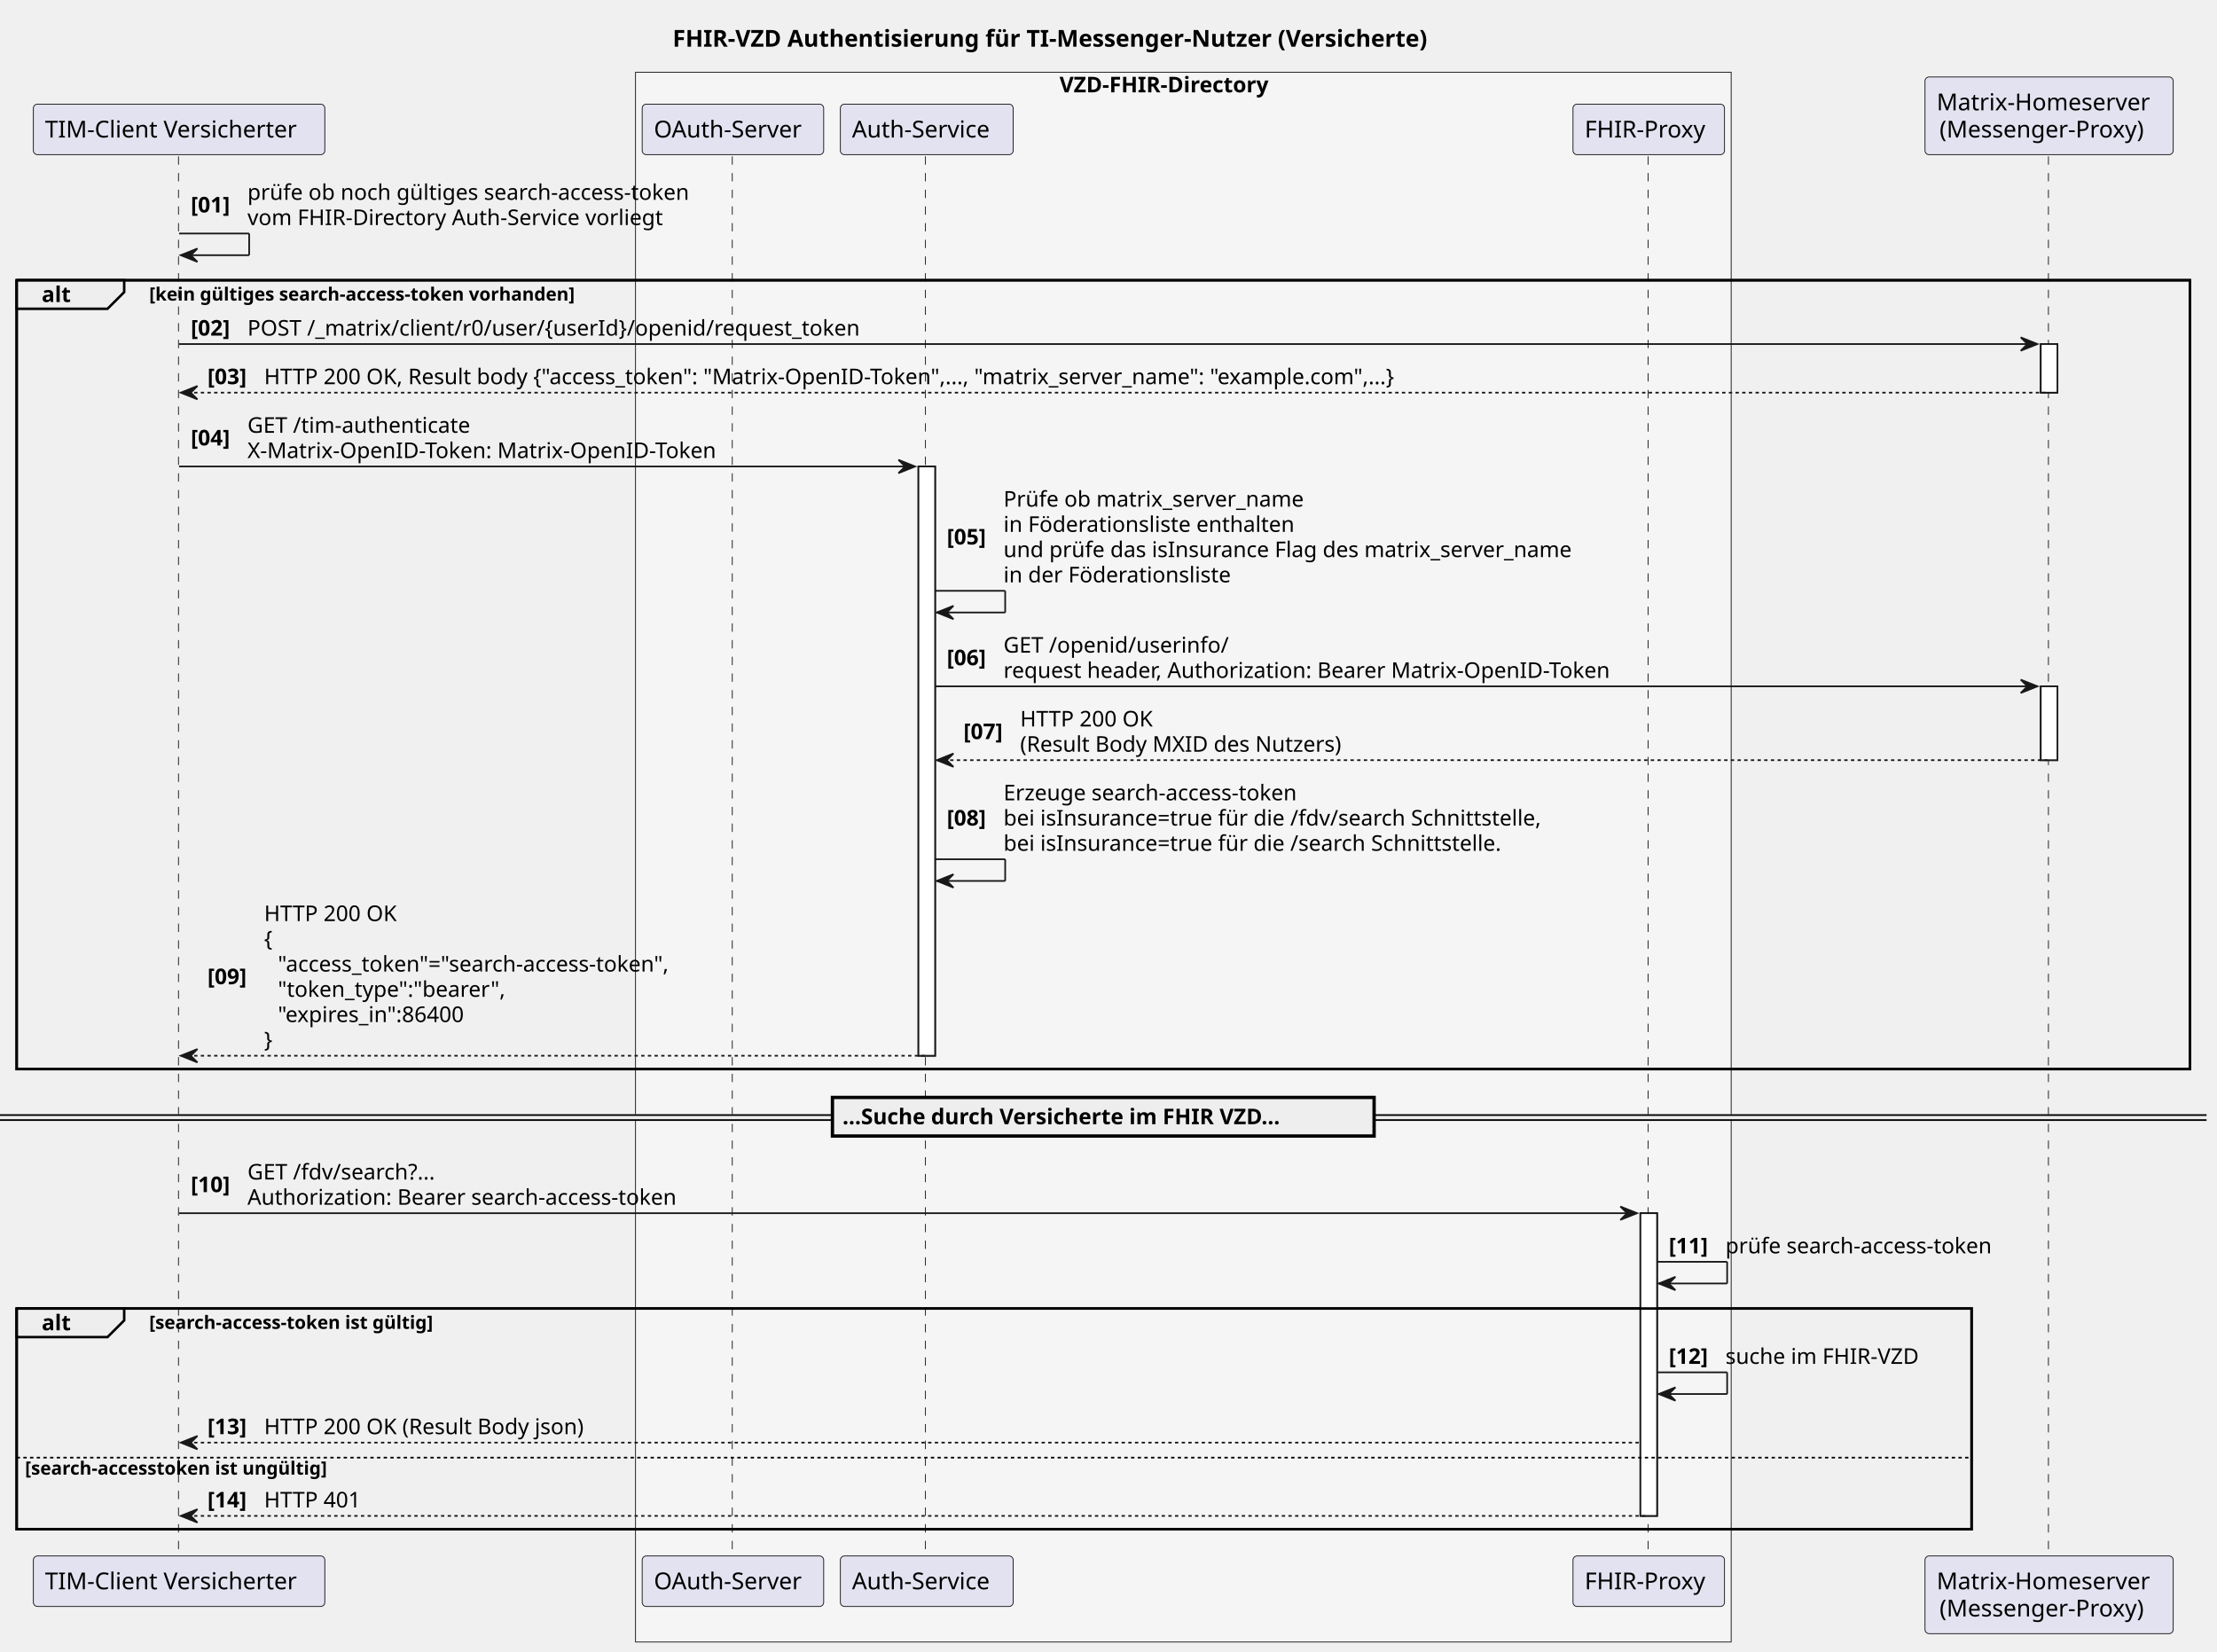
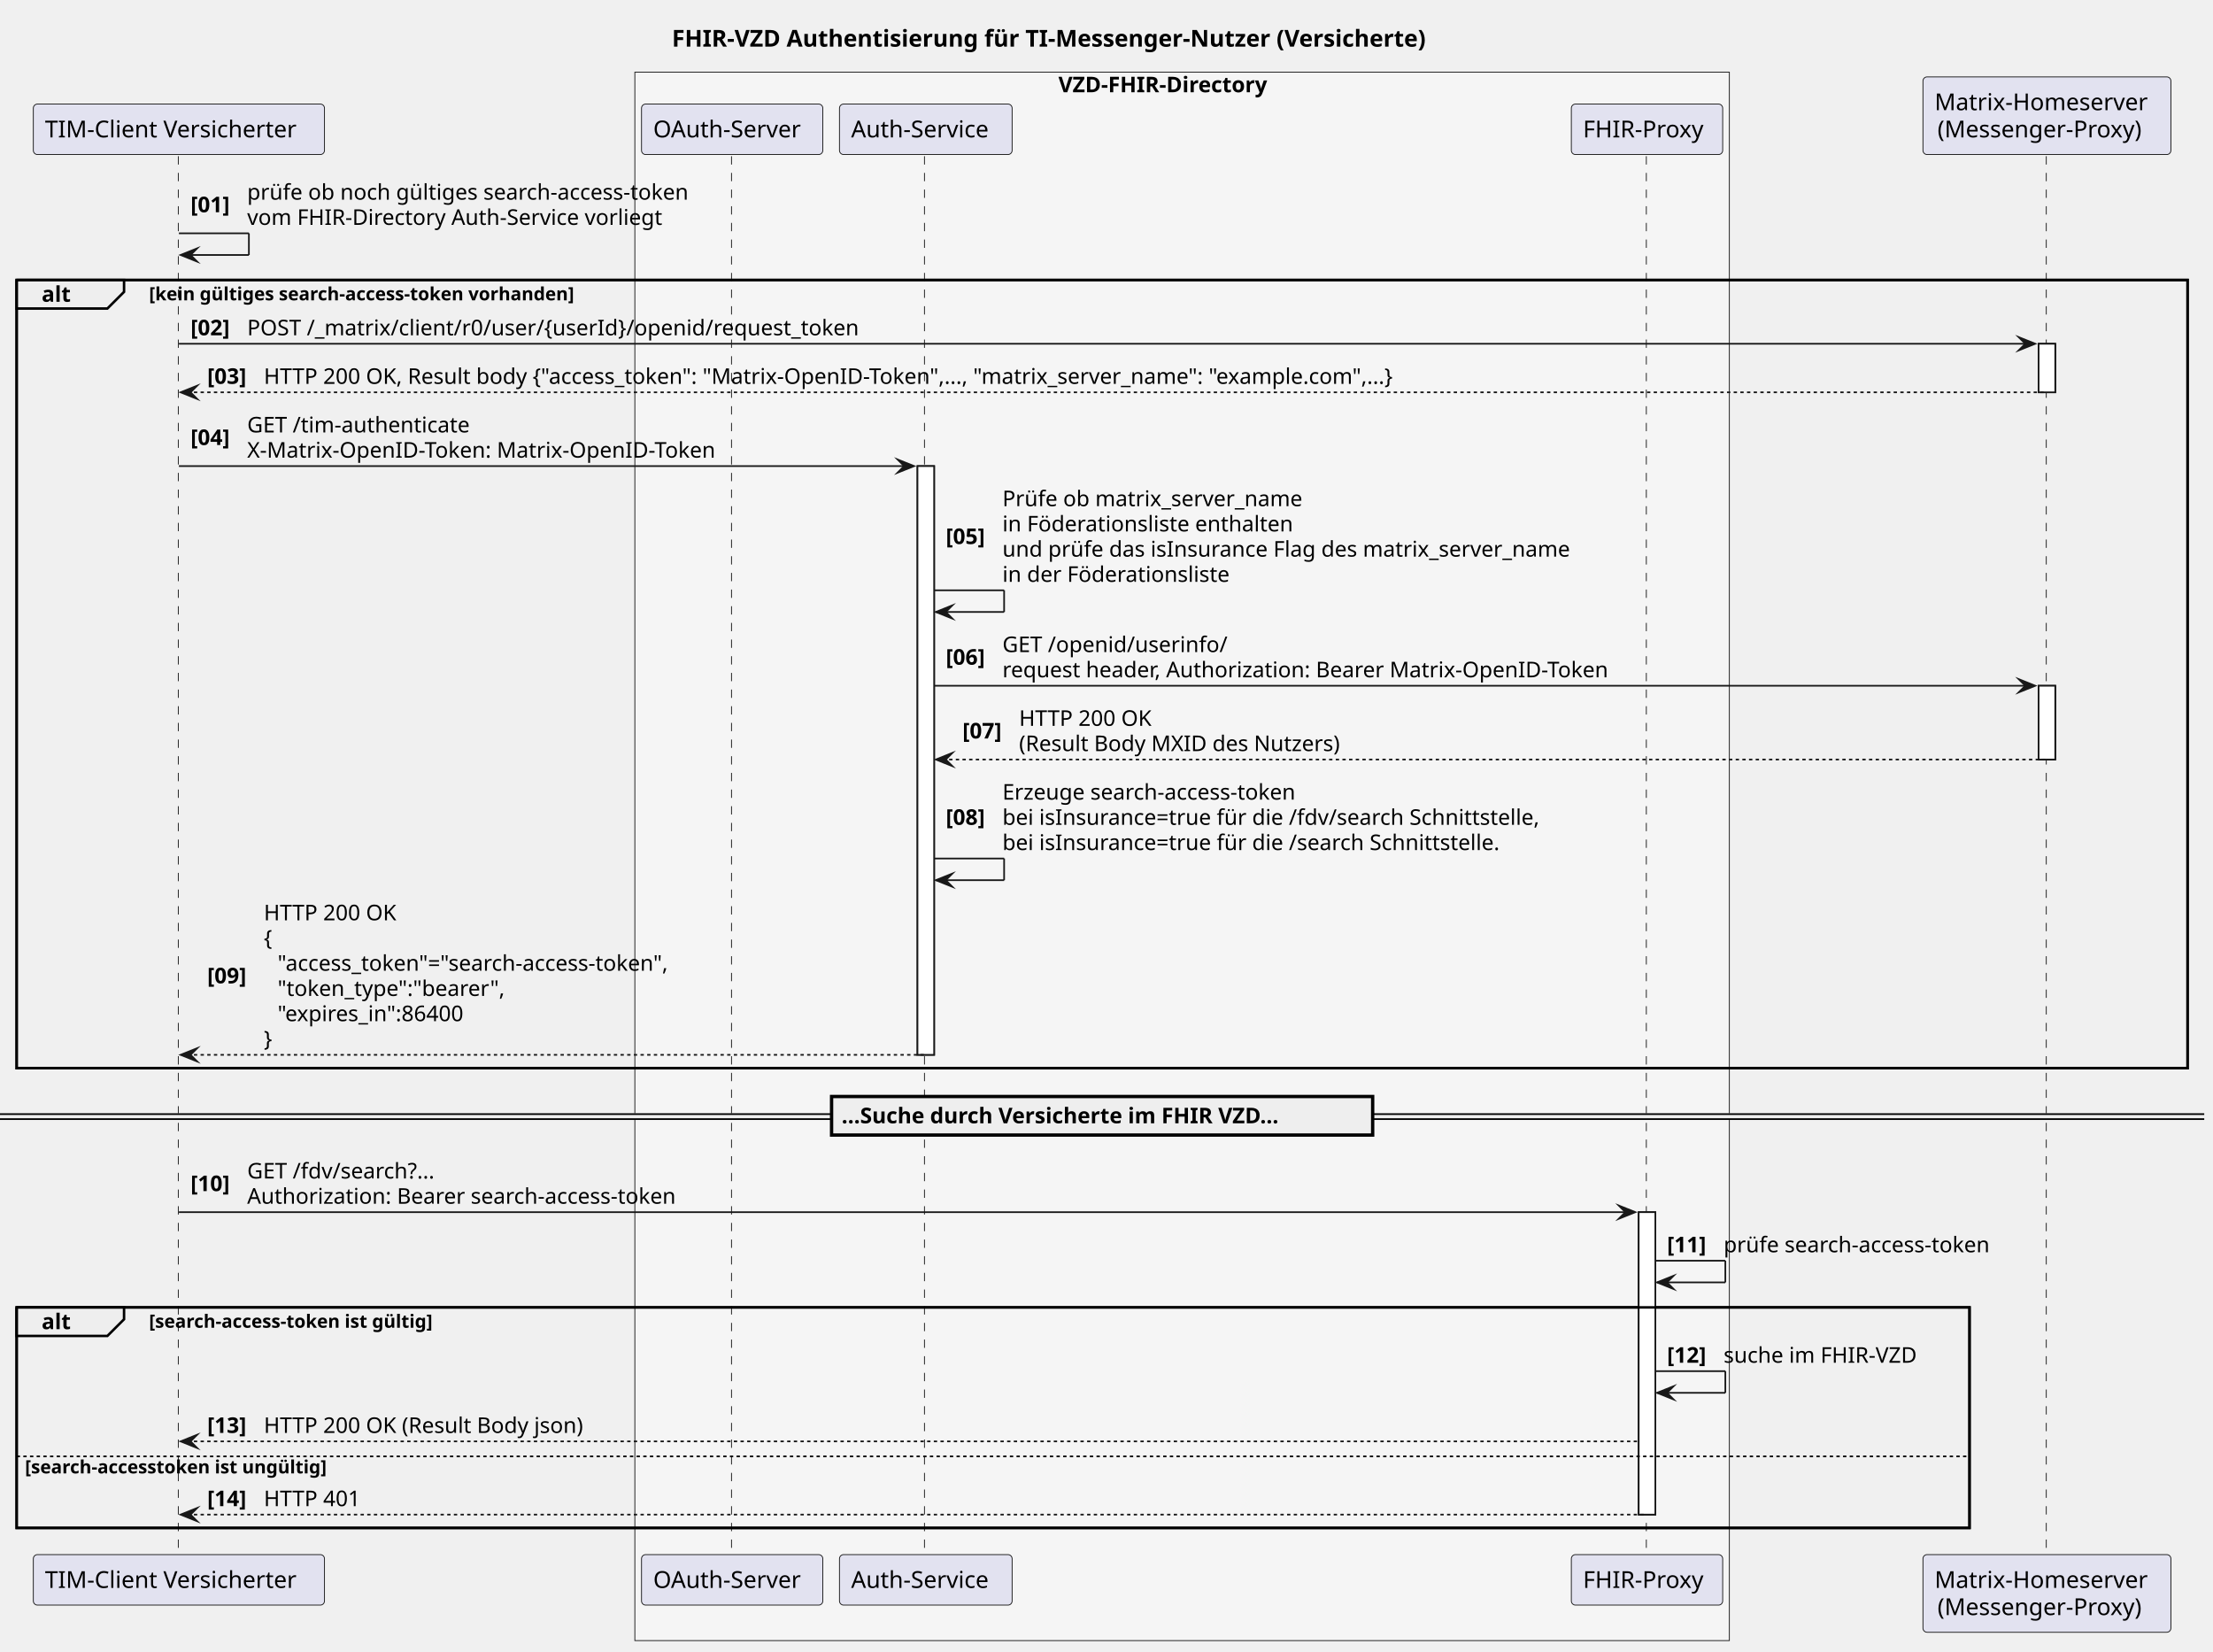
- <svg xmlns="http://www.w3.org/2000/svg" contentStyleType="text/css" data-diagram-type="SEQUENCE" height="990px" preserveAspectRatio="none" style="width:1329px;height:990px;background:#FFFFFF;" version="1.1" viewBox="0 0 1329 990" width="1329px" zoomAndPan="magnify">
+ <svg xmlns="http://www.w3.org/2000/svg" contentStyleType="text/css" data-diagram-type="SEQUENCE" height="991px" preserveAspectRatio="none" style="width:1328px;height:991px;background:#FFFFFF;" version="1.1" viewBox="0 0 1328 991" width="1328px" zoomAndPan="magnify">
  <defs />
  <g>
-     <text fill="#000000" font-family="sans-serif" font-size="14" font-weight="bold" lengthAdjust="spacing" textLength="515.341" x="403.201" y="27.995">FHIR-VZD Authentisierung für TI-Messenger-Nutzer (Versicherte)</text>
+     <g class="title" data-source-line="2">
+       <text fill="#000000" font-family="sans-serif" font-size="14" font-weight="700" lengthAdjust="spacing" textLength="515.341" x="403.201" y="27.995">FHIR-VZD Authentisierung für TI-Messenger-Nutzer (Versicherte)</text>
+     </g>
    <rect fill="#F5F5F5" height="941.078" style="stroke:#181818;stroke-width:0.5;" width="656.8" x="380.969" y="43.297" />
-     <text fill="#000000" font-family="sans-serif" font-size="13" font-weight="bold" lengthAdjust="spacing" textLength="143.889" x="635.162" y="55.364">VZD-FHIR-Directory</text>
+     <text fill="#000000" font-family="sans-serif" font-size="13" font-weight="700" lengthAdjust="spacing" textLength="143.889" x="635.162" y="55.364">VZD-FHIR-Directory</text>
    <g>
      <rect fill="#FFFFFF" height="353.258" style="stroke:#181818;stroke-width:1;" width="10" x="550.565" y="279.656" />
    </g>
    <g>
      <rect fill="#FFFFFF" height="181.469" style="stroke:#181818;stroke-width:1;" width="10" x="983.358" y="727.312" />
    </g>
    <g>
      <rect fill="#FFFFFF" height="29.133" style="stroke:#181818;stroke-width:1;" width="10" x="1223.347" y="206.258" />
    </g>
    <g>
      <rect fill="#FFFFFF" height="44.266" style="stroke:#181818;stroke-width:1;" width="10" x="1223.347" y="411.453" />
    </g>
    <rect fill="none" height="472.922" style="stroke:#000000;stroke-width:1.5;" width="1302.742" x="10" y="167.992" />
    <rect fill="none" height="132.336" style="stroke:#000000;stroke-width:1.5;" width="1171.888" x="10" y="784.445" />
-     <g class="participant-lifeline" data-entity-uid="part1" data-qualified-name="VClient" id="part1-lifeline">
+     <g class="participant-lifeline" data-entity-uid="part1" data-qualified-name="VClient" data-source-line="4" id="part1-lifeline">
      <g>
        <rect fill="#000000" fill-opacity="0" height="840.055" width="8" x="103.36" y="93.727" />
        <line style="stroke:#181818;stroke-width:0.5;stroke-dasharray:5,5;" x1="107" x2="107" y1="93.727" y2="933.781" />
      </g>
    </g>
-     <g class="participant-lifeline" data-entity-uid="part2" data-qualified-name="VzdOAuth" id="part2-lifeline">
+     <g class="participant-lifeline" data-entity-uid="part2" data-qualified-name="VzdOAuth" data-source-line="7" id="part2-lifeline">
      <g>
        <rect fill="#000000" fill-opacity="0" height="840.055" width="8" x="435.366" y="93.727" />
        <line style="stroke:#181818;stroke-width:0.5;stroke-dasharray:5,5;" x1="438.969" x2="438.969" y1="93.727" y2="933.781" />
      </g>
    </g>
-     <g class="participant-lifeline" data-entity-uid="part3" data-qualified-name="VzdAuth" id="part3-lifeline">
+     <g class="participant-lifeline" data-entity-uid="part3" data-qualified-name="VzdAuth" data-source-line="8" id="part3-lifeline">
      <g>
        <rect fill="#000000" fill-opacity="0" height="840.055" width="8" x="551.565" y="93.727" />
        <line style="stroke:#181818;stroke-width:0.5;stroke-dasharray:5,5;" x1="554.763" x2="554.763" y1="93.727" y2="933.781" />
      </g>
    </g>
-     <g class="participant-lifeline" data-entity-uid="part4" data-qualified-name="fp" id="part4-lifeline">
+     <g class="participant-lifeline" data-entity-uid="part4" data-qualified-name="fp" data-source-line="9" id="part4-lifeline">
      <g>
        <rect fill="#000000" fill-opacity="0" height="840.055" width="8" x="984.358" y="93.727" />
        <line style="stroke:#181818;stroke-width:0.5;stroke-dasharray:5,5;" x1="987.947" x2="987.947" y1="93.727" y2="933.781" />
      </g>
    </g>
-     <g class="participant-lifeline" data-entity-uid="part5" data-qualified-name="hs" id="part5-lifeline">
+     <g class="participant-lifeline" data-entity-uid="part5" data-qualified-name="hs" data-source-line="12" id="part5-lifeline">
      <g>
        <rect fill="#000000" fill-opacity="0" height="840.055" width="8" x="1224.347" y="93.727" />
        <line style="stroke:#181818;stroke-width:0.5;stroke-dasharray:5,5;" x1="1227.951" x2="1227.951" y1="93.727" y2="933.781" />
      </g>
    </g>
-     <g class="participant participant-head" data-entity-uid="part1" data-qualified-name="VClient" id="part1-head">
+     <g class="participant participant-head" data-entity-uid="part1" data-qualified-name="VClient" data-source-line="4" id="part1-head">
      <rect fill="#E2E2F0" height="30.297" rx="2.5" ry="2.5" style="stroke:#181818;stroke-width:0.5;" width="174.72" x="20" y="62.43" />
      <text fill="#000000" font-family="sans-serif" font-size="14" lengthAdjust="spacing" textLength="160.72" x="27" y="82.425">TIM-Client Versicherter</text>
    </g>
-     <g class="participant participant-tail" data-entity-uid="part1" data-qualified-name="VClient" id="part1-tail">
+     <g class="participant participant-tail" data-entity-uid="part1" data-qualified-name="VClient" data-source-line="4" id="part1-tail">
      <rect fill="#E2E2F0" height="30.297" rx="2.5" ry="2.5" style="stroke:#181818;stroke-width:0.5;" width="174.72" x="20" y="932.781" />
      <text fill="#000000" font-family="sans-serif" font-size="14" lengthAdjust="spacing" textLength="160.72" x="27" y="952.776">TIM-Client Versicherter</text>
    </g>
-     <g class="participant participant-head" data-entity-uid="part2" data-qualified-name="VzdOAuth" id="part2-head">
+     <g class="participant participant-head" data-entity-uid="part2" data-qualified-name="VzdOAuth" data-source-line="7" id="part2-head">
      <rect fill="#E2E2F0" height="30.297" rx="2.5" ry="2.5" style="stroke:#181818;stroke-width:0.5;" width="108.794" x="384.969" y="62.43" />
      <text fill="#000000" font-family="sans-serif" font-size="14" lengthAdjust="spacing" textLength="94.794" x="391.969" y="82.425">OAuth-Server</text>
    </g>
-     <g class="participant participant-tail" data-entity-uid="part2" data-qualified-name="VzdOAuth" id="part2-tail">
+     <g class="participant participant-tail" data-entity-uid="part2" data-qualified-name="VzdOAuth" data-source-line="7" id="part2-tail">
      <rect fill="#E2E2F0" height="30.297" rx="2.5" ry="2.5" style="stroke:#181818;stroke-width:0.5;" width="108.794" x="384.969" y="932.781" />
      <text fill="#000000" font-family="sans-serif" font-size="14" lengthAdjust="spacing" textLength="94.794" x="391.969" y="952.776">OAuth-Server</text>
    </g>
-     <g class="participant participant-head" data-entity-uid="part3" data-qualified-name="VzdAuth" id="part3-head">
+     <g class="participant participant-head" data-entity-uid="part3" data-qualified-name="VzdAuth" data-source-line="8" id="part3-head">
      <rect fill="#E2E2F0" height="30.297" rx="2.5" ry="2.5" style="stroke:#181818;stroke-width:0.5;" width="103.606" x="503.763" y="62.43" />
      <text fill="#000000" font-family="sans-serif" font-size="14" lengthAdjust="spacing" textLength="89.606" x="510.763" y="82.425">Auth-Service</text>
    </g>
-     <g class="participant participant-tail" data-entity-uid="part3" data-qualified-name="VzdAuth" id="part3-tail">
+     <g class="participant participant-tail" data-entity-uid="part3" data-qualified-name="VzdAuth" data-source-line="8" id="part3-tail">
      <rect fill="#E2E2F0" height="30.297" rx="2.5" ry="2.5" style="stroke:#181818;stroke-width:0.5;" width="103.606" x="503.763" y="932.781" />
      <text fill="#000000" font-family="sans-serif" font-size="14" lengthAdjust="spacing" textLength="89.606" x="510.763" y="952.776">Auth-Service</text>
    </g>
-     <g class="participant participant-head" data-entity-uid="part4" data-qualified-name="fp" id="part4-head">
+     <g class="participant participant-head" data-entity-uid="part4" data-qualified-name="fp" data-source-line="9" id="part4-head">
      <rect fill="#E2E2F0" height="30.297" rx="2.5" ry="2.5" style="stroke:#181818;stroke-width:0.5;" width="90.822" x="942.947" y="62.43" />
      <text fill="#000000" font-family="sans-serif" font-size="14" lengthAdjust="spacing" textLength="76.822" x="949.947" y="82.425">FHIR-Proxy</text>
    </g>
-     <g class="participant participant-tail" data-entity-uid="part4" data-qualified-name="fp" id="part4-tail">
+     <g class="participant participant-tail" data-entity-uid="part4" data-qualified-name="fp" data-source-line="9" id="part4-tail">
      <rect fill="#E2E2F0" height="30.297" rx="2.5" ry="2.5" style="stroke:#181818;stroke-width:0.5;" width="90.822" x="942.947" y="932.781" />
      <text fill="#000000" font-family="sans-serif" font-size="14" lengthAdjust="spacing" textLength="76.822" x="949.947" y="952.776">FHIR-Proxy</text>
    </g>
-     <g class="participant participant-head" data-entity-uid="part5" data-qualified-name="hs" id="part5-head">
+     <g class="participant participant-head" data-entity-uid="part5" data-qualified-name="hs" data-source-line="12" id="part5-head">
      <rect fill="#E2E2F0" height="46.594" rx="2.5" ry="2.5" style="stroke:#181818;stroke-width:0.5;" width="148.791" x="1153.951" y="46.133" />
      <text fill="#000000" font-family="sans-serif" font-size="14" lengthAdjust="spacing" textLength="134.791" x="1160.951" y="66.128">Matrix-Homeserver</text>
      <text fill="#000000" font-family="sans-serif" font-size="14" lengthAdjust="spacing" textLength="131.332" x="1162.681" y="82.425">(Messenger-Proxy)</text>
    </g>
-     <g class="participant participant-tail" data-entity-uid="part5" data-qualified-name="hs" id="part5-tail">
+     <g class="participant participant-tail" data-entity-uid="part5" data-qualified-name="hs" data-source-line="12" id="part5-tail">
      <rect fill="#E2E2F0" height="46.594" rx="2.5" ry="2.5" style="stroke:#181818;stroke-width:0.5;" width="148.791" x="1153.951" y="932.781" />
      <text fill="#000000" font-family="sans-serif" font-size="14" lengthAdjust="spacing" textLength="134.791" x="1160.951" y="952.776">Matrix-Homeserver</text>
      <text fill="#000000" font-family="sans-serif" font-size="14" lengthAdjust="spacing" textLength="131.332" x="1162.681" y="969.073">(Messenger-Proxy)</text>
    </g>
    <g>
      <rect fill="#FFFFFF" height="353.258" style="stroke:#181818;stroke-width:1;" width="10" x="550.565" y="279.656" />
    </g>
    <g>
      <rect fill="#FFFFFF" height="181.469" style="stroke:#181818;stroke-width:1;" width="10" x="983.358" y="727.312" />
    </g>
    <g>
      <rect fill="#FFFFFF" height="29.133" style="stroke:#181818;stroke-width:1;" width="10" x="1223.347" y="206.258" />
    </g>
    <g>
      <rect fill="#FFFFFF" height="44.266" style="stroke:#181818;stroke-width:1;" width="10" x="1223.347" y="411.453" />
    </g>
-     <g class="message" data-entity-1="part1" data-entity-2="part1" id="msg1">
+     <g class="message" data-entity-1="part1" data-entity-2="part1" data-source-line="14" id="msg1">
      <line style="stroke:#181818;stroke-width:1;" x1="107.36" x2="149.36" y1="139.992" y2="139.992" />
      <line style="stroke:#181818;stroke-width:1;" x1="149.36" x2="149.36" y1="139.992" y2="152.992" />
      <line style="stroke:#181818;stroke-width:1;" x1="108.36" x2="149.36" y1="152.992" y2="152.992" />
-       <polygon fill="#181818" points="118.36,148.992,108.36,152.992,118.36,156.992,114.36,152.992" style="stroke:#181818;stroke-width:1;" />
-       <text fill="#000000" font-family="sans-serif" font-size="13" font-weight="bold" lengthAdjust="spacing" textLength="29.974" x="114.36" y="127.36">[01]</text>
+       <polygon fill="#181818" points="118.36,148.992,108.36,152.992,118.36,156.992,114.36,152.992" style="stroke:#181818;stroke-width:1;stroke-linejoin:miter;stroke-miterlimit:10;" />
+       <text fill="#000000" font-family="sans-serif" font-size="13" font-weight="700" lengthAdjust="spacing" textLength="29.974" x="114.36" y="127.36">[01]</text>
      <text fill="#000000" font-family="sans-serif" font-size="13" lengthAdjust="spacing" textLength="284.032" x="148.333" y="119.793">prüfe ob noch gültiges search-access-token</text>
      <text fill="#000000" font-family="sans-serif" font-size="13" lengthAdjust="spacing" textLength="268.487" x="148.333" y="134.926">vom FHIR-Directory Auth-Service vorliegt</text>
    </g>
    <path d="M10,167.992 L74.443,167.992 L74.443,175.125 L64.443,185.125 L10,185.125 L10,167.992" fill="#EEEEEE" style="stroke:#000000;stroke-width:1.5;" />
    <rect fill="none" height="472.922" style="stroke:#000000;stroke-width:1.5;" width="1302.742" x="10" y="167.992" />
-     <text fill="#000000" font-family="sans-serif" font-size="13" font-weight="bold" lengthAdjust="spacing" textLength="19.443" x="25" y="181.059">alt</text>
-     <text fill="#000000" font-family="sans-serif" font-size="11" font-weight="bold" lengthAdjust="spacing" textLength="291.489" x="89.443" y="180.203">[kein gültiges search-access-token vorhanden]</text>
-     <g class="message" data-entity-1="part1" data-entity-2="part5" id="msg2">
-       <polygon fill="#181818" points="1211.347,202.258,1221.347,206.258,1211.347,210.258,1215.347,206.258" style="stroke:#181818;stroke-width:1;" />
+     <text fill="#000000" font-family="sans-serif" font-size="13" font-weight="700" lengthAdjust="spacing" textLength="19.443" x="25" y="181.059">alt</text>
+     <text fill="#000000" font-family="sans-serif" font-size="11" font-weight="700" lengthAdjust="spacing" textLength="291.489" x="89.443" y="180.203">[kein gültiges search-access-token vorhanden]</text>
+     <g class="message" data-entity-1="part1" data-entity-2="part5" data-source-line="17" id="msg2">
+       <polygon fill="#181818" points="1211.347,202.258,1221.347,206.258,1211.347,210.258,1215.347,206.258" style="stroke:#181818;stroke-width:1;stroke-linejoin:miter;stroke-miterlimit:10;" />
      <line style="stroke:#181818;stroke-width:1;" x1="107.36" x2="1217.347" y1="206.258" y2="206.258" />
-       <text fill="#000000" font-family="sans-serif" font-size="13" font-weight="bold" lengthAdjust="spacing" textLength="29.974" x="114.36" y="201.192">[02]</text>
+       <text fill="#000000" font-family="sans-serif" font-size="13" font-weight="700" lengthAdjust="spacing" textLength="29.974" x="114.36" y="201.192">[02]</text>
      <text fill="#000000" font-family="sans-serif" font-size="13" lengthAdjust="spacing" textLength="389.918" x="148.333" y="201.192">POST /_matrix/client/r0/user/{userId}/openid/request_token</text>
    </g>
-     <g class="message" data-entity-1="part5" data-entity-2="part1" id="msg3">
-       <polygon fill="#181818" points="118.36,231.391,108.36,235.391,118.36,239.391,114.36,235.391" style="stroke:#181818;stroke-width:1;" />
+     <g class="message" data-entity-1="part5" data-entity-2="part1" data-source-line="19" id="msg3">
+       <polygon fill="#181818" points="118.36,231.391,108.36,235.391,118.36,239.391,114.36,235.391" style="stroke:#181818;stroke-width:1;stroke-linejoin:miter;stroke-miterlimit:10;" />
      <line style="stroke:#181818;stroke-width:1;stroke-dasharray:2,2;" x1="112.36" x2="1227.347" y1="235.391" y2="235.391" />
-       <text fill="#000000" font-family="sans-serif" font-size="13" font-weight="bold" lengthAdjust="spacing" textLength="29.974" x="124.36" y="230.325">[03]</text>
+       <text fill="#000000" font-family="sans-serif" font-size="13" font-weight="700" lengthAdjust="spacing" textLength="29.974" x="124.36" y="230.325">[03]</text>
      <text fill="#000000" font-family="sans-serif" font-size="13" lengthAdjust="spacing" textLength="744.625" x="158.333" y="230.325">HTTP 200 OK, Result body {"access_token": "Matrix-OpenID-Token",..., "matrix_server_name": "example.com",...}</text>
    </g>
-     <g class="message" data-entity-1="part1" data-entity-2="part3" id="msg4">
-       <polygon fill="#181818" points="538.565,275.656,548.565,279.656,538.565,283.656,542.565,279.656" style="stroke:#181818;stroke-width:1;" />
+     <g class="message" data-entity-1="part1" data-entity-2="part3" data-source-line="22" id="msg4">
+       <polygon fill="#181818" points="538.565,275.656,548.565,279.656,538.565,283.656,542.565,279.656" style="stroke:#181818;stroke-width:1;stroke-linejoin:miter;stroke-miterlimit:10;" />
      <line style="stroke:#181818;stroke-width:1;" x1="107.36" x2="544.565" y1="279.656" y2="279.656" />
-       <text fill="#000000" font-family="sans-serif" font-size="13" font-weight="bold" lengthAdjust="spacing" textLength="29.974" x="114.36" y="267.024">[04]</text>
+       <text fill="#000000" font-family="sans-serif" font-size="13" font-weight="700" lengthAdjust="spacing" textLength="29.974" x="114.36" y="267.024">[04]</text>
      <text fill="#000000" font-family="sans-serif" font-size="13" lengthAdjust="spacing" textLength="143.501" x="148.333" y="259.457">GET /tim-authenticate</text>
      <text fill="#000000" font-family="sans-serif" font-size="13" lengthAdjust="spacing" textLength="299.184" x="148.333" y="274.59">X-Matrix-OpenID-Token: Matrix-OpenID-Token</text>
    </g>
-     <g class="message" data-entity-1="part3" data-entity-2="part3" id="msg5">
+     <g class="message" data-entity-1="part3" data-entity-2="part3" data-source-line="24" id="msg5">
      <line style="stroke:#181818;stroke-width:1;" x1="560.565" x2="602.565" y1="354.188" y2="354.188" />
      <line style="stroke:#181818;stroke-width:1;" x1="602.565" x2="602.565" y1="354.188" y2="367.188" />
      <line style="stroke:#181818;stroke-width:1;" x1="561.565" x2="602.565" y1="367.188" y2="367.188" />
-       <polygon fill="#181818" points="571.565,363.188,561.565,367.188,571.565,371.188,567.565,367.188" style="stroke:#181818;stroke-width:1;" />
-       <text fill="#000000" font-family="sans-serif" font-size="13" font-weight="bold" lengthAdjust="spacing" textLength="29.974" x="567.565" y="326.422">[05]</text>
+       <polygon fill="#181818" points="571.565,363.188,561.565,367.188,571.565,371.188,567.565,367.188" style="stroke:#181818;stroke-width:1;stroke-linejoin:miter;stroke-miterlimit:10;" />
+       <text fill="#000000" font-family="sans-serif" font-size="13" font-weight="700" lengthAdjust="spacing" textLength="29.974" x="567.565" y="326.422">[05]</text>
      <text fill="#000000" font-family="sans-serif" font-size="13" lengthAdjust="spacing" textLength="191.864" x="601.539" y="303.723">Prüfe ob matrix_server_name</text>
      <text fill="#000000" font-family="sans-serif" font-size="13" lengthAdjust="spacing" textLength="186.361" x="601.539" y="318.856">in Föderationsliste enthalten</text>
      <text fill="#000000" font-family="sans-serif" font-size="13" lengthAdjust="spacing" textLength="364.819" x="601.539" y="333.989">und prüfe das isInsurance Flag des matrix_server_name</text>
      <text fill="#000000" font-family="sans-serif" font-size="13" lengthAdjust="spacing" textLength="145.469" x="601.539" y="349.122">in der Föderationsliste</text>
    </g>
-     <g class="message" data-entity-1="part3" data-entity-2="part5" id="msg6">
-       <polygon fill="#181818" points="1211.347,407.453,1221.347,411.453,1211.347,415.453,1215.347,411.453" style="stroke:#181818;stroke-width:1;" />
+     <g class="message" data-entity-1="part3" data-entity-2="part5" data-source-line="25" id="msg6">
+       <polygon fill="#181818" points="1211.347,407.453,1221.347,411.453,1211.347,415.453,1215.347,411.453" style="stroke:#181818;stroke-width:1;stroke-linejoin:miter;stroke-miterlimit:10;" />
      <line style="stroke:#181818;stroke-width:1;" x1="560.565" x2="1217.347" y1="411.453" y2="411.453" />
-       <text fill="#000000" font-family="sans-serif" font-size="13" font-weight="bold" lengthAdjust="spacing" textLength="29.974" x="567.565" y="398.821">[06]</text>
+       <text fill="#000000" font-family="sans-serif" font-size="13" font-weight="700" lengthAdjust="spacing" textLength="29.974" x="567.565" y="398.821">[06]</text>
      <text fill="#000000" font-family="sans-serif" font-size="13" lengthAdjust="spacing" textLength="140.543" x="601.539" y="391.254">GET /openid/userinfo/</text>
      <text fill="#000000" font-family="sans-serif" font-size="13" lengthAdjust="spacing" textLength="389.721" x="601.539" y="406.387">request header, Authorization: Bearer Matrix-OpenID-Token</text>
    </g>
-     <g class="message" data-entity-1="part5" data-entity-2="part3" id="msg7">
-       <polygon fill="#181818" points="571.565,451.719,561.565,455.719,571.565,459.719,567.565,455.719" style="stroke:#181818;stroke-width:1;" />
+     <g class="message" data-entity-1="part5" data-entity-2="part3" data-source-line="27" id="msg7">
+       <polygon fill="#181818" points="571.565,451.719,561.565,455.719,571.565,459.719,567.565,455.719" style="stroke:#181818;stroke-width:1;stroke-linejoin:miter;stroke-miterlimit:10;" />
      <line style="stroke:#181818;stroke-width:1;stroke-dasharray:2,2;" x1="565.565" x2="1227.347" y1="455.719" y2="455.719" />
-       <text fill="#000000" font-family="sans-serif" font-size="13" font-weight="bold" lengthAdjust="spacing" textLength="29.974" x="577.565" y="443.086">[07]</text>
+       <text fill="#000000" font-family="sans-serif" font-size="13" font-weight="700" lengthAdjust="spacing" textLength="29.974" x="577.565" y="443.086">[07]</text>
      <text fill="#000000" font-family="sans-serif" font-size="13" lengthAdjust="spacing" textLength="85.332" x="611.539" y="435.52">HTTP 200 OK</text>
      <text fill="#000000" font-family="sans-serif" font-size="13" lengthAdjust="spacing" textLength="207.232" x="611.539" y="450.653">(Result Body MXID des Nutzers)</text>
    </g>
-     <g class="message" data-entity-1="part3" data-entity-2="part3" id="msg8">
+     <g class="message" data-entity-1="part3" data-entity-2="part3" data-source-line="29" id="msg8">
      <line style="stroke:#181818;stroke-width:1;" x1="560.565" x2="602.565" y1="515.117" y2="515.117" />
      <line style="stroke:#181818;stroke-width:1;" x1="602.565" x2="602.565" y1="515.117" y2="528.117" />
      <line style="stroke:#181818;stroke-width:1;" x1="561.565" x2="602.565" y1="528.117" y2="528.117" />
-       <polygon fill="#181818" points="571.565,524.117,561.565,528.117,571.565,532.117,567.565,528.117" style="stroke:#181818;stroke-width:1;" />
-       <text fill="#000000" font-family="sans-serif" font-size="13" font-weight="bold" lengthAdjust="spacing" textLength="29.974" x="567.565" y="494.918">[08]</text>
+       <polygon fill="#181818" points="571.565,524.117,561.565,528.117,571.565,532.117,567.565,528.117" style="stroke:#181818;stroke-width:1;stroke-linejoin:miter;stroke-miterlimit:10;" />
+       <text fill="#000000" font-family="sans-serif" font-size="13" font-weight="700" lengthAdjust="spacing" textLength="29.974" x="567.565" y="494.918">[08]</text>
      <text fill="#000000" font-family="sans-serif" font-size="13" lengthAdjust="spacing" textLength="190.474" x="601.539" y="479.786">Erzeuge search-access-token</text>
      <text fill="#000000" font-family="sans-serif" font-size="13" lengthAdjust="spacing" textLength="347.94" x="601.539" y="494.918">bei isInsurance=true für die /fdv/search Schnittstelle,</text>
      <text fill="#000000" font-family="sans-serif" font-size="13" lengthAdjust="spacing" textLength="323.039" x="601.539" y="510.051">bei isInsurance=true für die /search Schnittstelle.</text>
    </g>
-     <g class="message" data-entity-1="part3" data-entity-2="part1" id="msg9">
-       <polygon fill="#181818" points="118.36,628.914,108.36,632.914,118.36,636.914,114.36,632.914" style="stroke:#181818;stroke-width:1;" />
+     <g class="message" data-entity-1="part3" data-entity-2="part1" data-source-line="30" id="msg9">
+       <polygon fill="#181818" points="118.36,628.914,108.36,632.914,118.36,636.914,114.36,632.914" style="stroke:#181818;stroke-width:1;stroke-linejoin:miter;stroke-miterlimit:10;" />
      <line style="stroke:#181818;stroke-width:1;stroke-dasharray:2,2;" x1="112.36" x2="554.565" y1="632.914" y2="632.914" />
-       <text fill="#000000" font-family="sans-serif" font-size="13" font-weight="bold" lengthAdjust="spacing" textLength="29.974" x="124.36" y="590.016">[09]</text>
+       <text fill="#000000" font-family="sans-serif" font-size="13" font-weight="700" lengthAdjust="spacing" textLength="29.974" x="124.36" y="590.016">[09]</text>
      <text fill="#000000" font-family="sans-serif" font-size="13" lengthAdjust="spacing" textLength="85.332" x="158.333" y="552.184">HTTP 200 OK</text>
      <text fill="#000000" font-family="sans-serif" font-size="13" lengthAdjust="spacing" textLength="8.271" x="158.333" y="567.317">{</text>
      <text fill="#000000" font-family="sans-serif" font-size="13" lengthAdjust="spacing" textLength="259.537" x="166.598" y="582.45">"access_token"="search-access-token",</text>
      <text fill="#000000" font-family="sans-serif" font-size="13" lengthAdjust="spacing" textLength="147.691" x="166.598" y="597.582">"token_type":"bearer",</text>
      <text fill="#000000" font-family="sans-serif" font-size="13" lengthAdjust="spacing" textLength="123.716" x="166.598" y="612.715">"expires_in":86400</text>
      <text fill="#000000" font-family="sans-serif" font-size="13" lengthAdjust="spacing" textLength="8.271" x="158.333" y="627.848">}</text>
    </g>
    <rect fill="#EEEEEE" height="3" style="stroke:#EEEEEE;stroke-width:1;" width="1322.742" x="0" y="668.481" />
    <line style="stroke:#000000;stroke-width:1;" x1="0" x2="1322.742" y1="668.481" y2="668.481" />
    <line style="stroke:#000000;stroke-width:1;" x1="0" x2="1322.742" y1="671.481" y2="671.481" />
    <rect fill="#EEEEEE" height="23.133" style="stroke:#000000;stroke-width:2;" width="324.705" x="499.019" y="657.914" />
-     <text fill="#000000" font-family="sans-serif" font-size="13" font-weight="bold" lengthAdjust="spacing" textLength="306.179" x="505.019" y="673.981">...Suche durch Versicherte im FHIR VZD...</text>
-     <g class="message" data-entity-1="part1" data-entity-2="part4" id="msg10">
-       <polygon fill="#181818" points="971.358,723.312,981.358,727.312,971.358,731.312,975.358,727.312" style="stroke:#181818;stroke-width:1;" />
+     <text fill="#000000" font-family="sans-serif" font-size="13" font-weight="700" lengthAdjust="spacing" textLength="306.179" x="505.019" y="673.981">...Suche durch Versicherte im FHIR VZD...</text>
+     <g class="message" data-entity-1="part1" data-entity-2="part4" data-source-line="37" id="msg10">
+       <polygon fill="#181818" points="971.358,723.312,981.358,727.312,971.358,731.312,975.358,727.312" style="stroke:#181818;stroke-width:1;stroke-linejoin:miter;stroke-miterlimit:10;" />
      <line style="stroke:#181818;stroke-width:1;" x1="107.36" x2="977.358" y1="727.312" y2="727.312" />
-       <text fill="#000000" font-family="sans-serif" font-size="13" font-weight="bold" lengthAdjust="spacing" textLength="29.974" x="114.36" y="714.68">[10]</text>
+       <text fill="#000000" font-family="sans-serif" font-size="13" font-weight="700" lengthAdjust="spacing" textLength="29.974" x="114.36" y="714.68">[10]</text>
      <text fill="#000000" font-family="sans-serif" font-size="13" lengthAdjust="spacing" textLength="122.408" x="148.333" y="707.114">GET /fdv/search?...</text>
      <text fill="#000000" font-family="sans-serif" font-size="13" lengthAdjust="spacing" textLength="276.758" x="148.333" y="722.247">Authorization: Bearer search-access-token</text>
    </g>
-     <g class="message" data-entity-1="part4" data-entity-2="part4" id="msg11">
+     <g class="message" data-entity-1="part4" data-entity-2="part4" data-source-line="39" id="msg11">
      <line style="stroke:#181818;stroke-width:1;" x1="993.358" x2="1035.358" y1="756.445" y2="756.445" />
      <line style="stroke:#181818;stroke-width:1;" x1="1035.358" x2="1035.358" y1="756.445" y2="769.445" />
      <line style="stroke:#181818;stroke-width:1;" x1="994.358" x2="1035.358" y1="769.445" y2="769.445" />
-       <polygon fill="#181818" points="1004.358,765.445,994.358,769.445,1004.358,773.445,1000.358,769.445" style="stroke:#181818;stroke-width:1;" />
-       <text fill="#000000" font-family="sans-serif" font-size="13" font-weight="bold" lengthAdjust="spacing" textLength="29.974" x="1000.358" y="751.379">[11]</text>
+       <polygon fill="#181818" points="1004.358,765.445,994.358,769.445,1004.358,773.445,1000.358,769.445" style="stroke:#181818;stroke-width:1;stroke-linejoin:miter;stroke-miterlimit:10;" />
+       <text fill="#000000" font-family="sans-serif" font-size="13" font-weight="700" lengthAdjust="spacing" textLength="29.974" x="1000.358" y="751.379">[11]</text>
      <text fill="#000000" font-family="sans-serif" font-size="13" lengthAdjust="spacing" textLength="172.015" x="1034.332" y="751.379">prüfe search-access-token</text>
    </g>
    <path d="M10,784.445 L74.443,784.445 L74.443,791.578 L64.443,801.578 L10,801.578 L10,784.445" fill="#EEEEEE" style="stroke:#000000;stroke-width:1.5;" />
    <rect fill="none" height="132.336" style="stroke:#000000;stroke-width:1.5;" width="1171.888" x="10" y="784.445" />
-     <text fill="#000000" font-family="sans-serif" font-size="13" font-weight="bold" lengthAdjust="spacing" textLength="19.443" x="25" y="797.512">alt</text>
-     <text fill="#000000" font-family="sans-serif" font-size="11" font-weight="bold" lengthAdjust="spacing" textLength="196.448" x="89.443" y="796.656">[search-access-token ist gültig]</text>
-     <g class="message" data-entity-1="part4" data-entity-2="part4" id="msg12">
+     <text fill="#000000" font-family="sans-serif" font-size="13" font-weight="700" lengthAdjust="spacing" textLength="19.443" x="25" y="797.512">alt</text>
+     <text fill="#000000" font-family="sans-serif" font-size="11" font-weight="700" lengthAdjust="spacing" textLength="196.448" x="89.443" y="796.656">[search-access-token ist gültig]</text>
+     <g class="message" data-entity-1="part4" data-entity-2="part4" data-source-line="42" id="msg12">
      <line style="stroke:#181818;stroke-width:1;" x1="993.358" x2="1035.358" y1="822.711" y2="822.711" />
      <line style="stroke:#181818;stroke-width:1;" x1="1035.358" x2="1035.358" y1="822.711" y2="835.711" />
      <line style="stroke:#181818;stroke-width:1;" x1="994.358" x2="1035.358" y1="835.711" y2="835.711" />
-       <polygon fill="#181818" points="1004.358,831.711,994.358,835.711,1004.358,839.711,1000.358,835.711" style="stroke:#181818;stroke-width:1;" />
-       <text fill="#000000" font-family="sans-serif" font-size="13" font-weight="bold" lengthAdjust="spacing" textLength="29.974" x="1000.358" y="817.645">[12]</text>
+       <polygon fill="#181818" points="1004.358,831.711,994.358,835.711,1004.358,839.711,1000.358,835.711" style="stroke:#181818;stroke-width:1;stroke-linejoin:miter;stroke-miterlimit:10;" />
+       <text fill="#000000" font-family="sans-serif" font-size="13" font-weight="700" lengthAdjust="spacing" textLength="29.974" x="1000.358" y="817.645">[12]</text>
      <text fill="#000000" font-family="sans-serif" font-size="13" lengthAdjust="spacing" textLength="125.557" x="1034.332" y="817.645">suche im FHIR-VZD</text>
    </g>
-     <g class="message" data-entity-1="part4" data-entity-2="part1" id="msg13">
-       <polygon fill="#181818" points="118.36,860.844,108.36,864.844,118.36,868.844,114.36,864.844" style="stroke:#181818;stroke-width:1;" />
+     <g class="message" data-entity-1="part4" data-entity-2="part1" data-source-line="43" id="msg13">
+       <polygon fill="#181818" points="118.36,860.844,108.36,864.844,118.36,868.844,114.36,864.844" style="stroke:#181818;stroke-width:1;stroke-linejoin:miter;stroke-miterlimit:10;" />
      <line style="stroke:#181818;stroke-width:1;stroke-dasharray:2,2;" x1="112.36" x2="982.358" y1="864.844" y2="864.844" />
-       <text fill="#000000" font-family="sans-serif" font-size="13" font-weight="bold" lengthAdjust="spacing" textLength="29.974" x="124.36" y="859.778">[13]</text>
+       <text fill="#000000" font-family="sans-serif" font-size="13" font-weight="700" lengthAdjust="spacing" textLength="29.974" x="124.36" y="859.778">[13]</text>
      <text fill="#000000" font-family="sans-serif" font-size="13" lengthAdjust="spacing" textLength="208.019" x="158.333" y="859.778">HTTP 200 OK (Result Body json)</text>
    </g>
    <line style="stroke:#000000;stroke-width:1;stroke-dasharray:2,2;" x1="10" x2="1181.888" y1="873.844" y2="873.844" />
-     <text fill="#000000" font-family="sans-serif" font-size="11" font-weight="bold" lengthAdjust="spacing" textLength="207.544" x="15" y="884.054">[search-accesstoken ist ungültig]</text>
-     <g class="message" data-entity-1="part4" data-entity-2="part1" id="msg14">
-       <polygon fill="#181818" points="118.36,904.781,108.36,908.781,118.36,912.781,114.36,908.781" style="stroke:#181818;stroke-width:1;" />
+     <text fill="#000000" font-family="sans-serif" font-size="11" font-weight="700" lengthAdjust="spacing" textLength="207.544" x="15" y="884.054">[search-accesstoken ist ungültig]</text>
+     <g class="message" data-entity-1="part4" data-entity-2="part1" data-source-line="45" id="msg14">
+       <polygon fill="#181818" points="118.36,904.781,108.36,908.781,118.36,912.781,114.36,908.781" style="stroke:#181818;stroke-width:1;stroke-linejoin:miter;stroke-miterlimit:10;" />
      <line style="stroke:#181818;stroke-width:1;stroke-dasharray:2,2;" x1="112.36" x2="987.358" y1="908.781" y2="908.781" />
-       <text fill="#000000" font-family="sans-serif" font-size="13" font-weight="bold" lengthAdjust="spacing" textLength="29.974" x="124.36" y="903.715">[14]</text>
+       <text fill="#000000" font-family="sans-serif" font-size="13" font-weight="700" lengthAdjust="spacing" textLength="29.974" x="124.36" y="903.715">[14]</text>
      <text fill="#000000" font-family="sans-serif" font-size="13" lengthAdjust="spacing" textLength="62.442" x="158.333" y="903.715">HTTP 401</text>
    </g>
  </g>
</svg>
